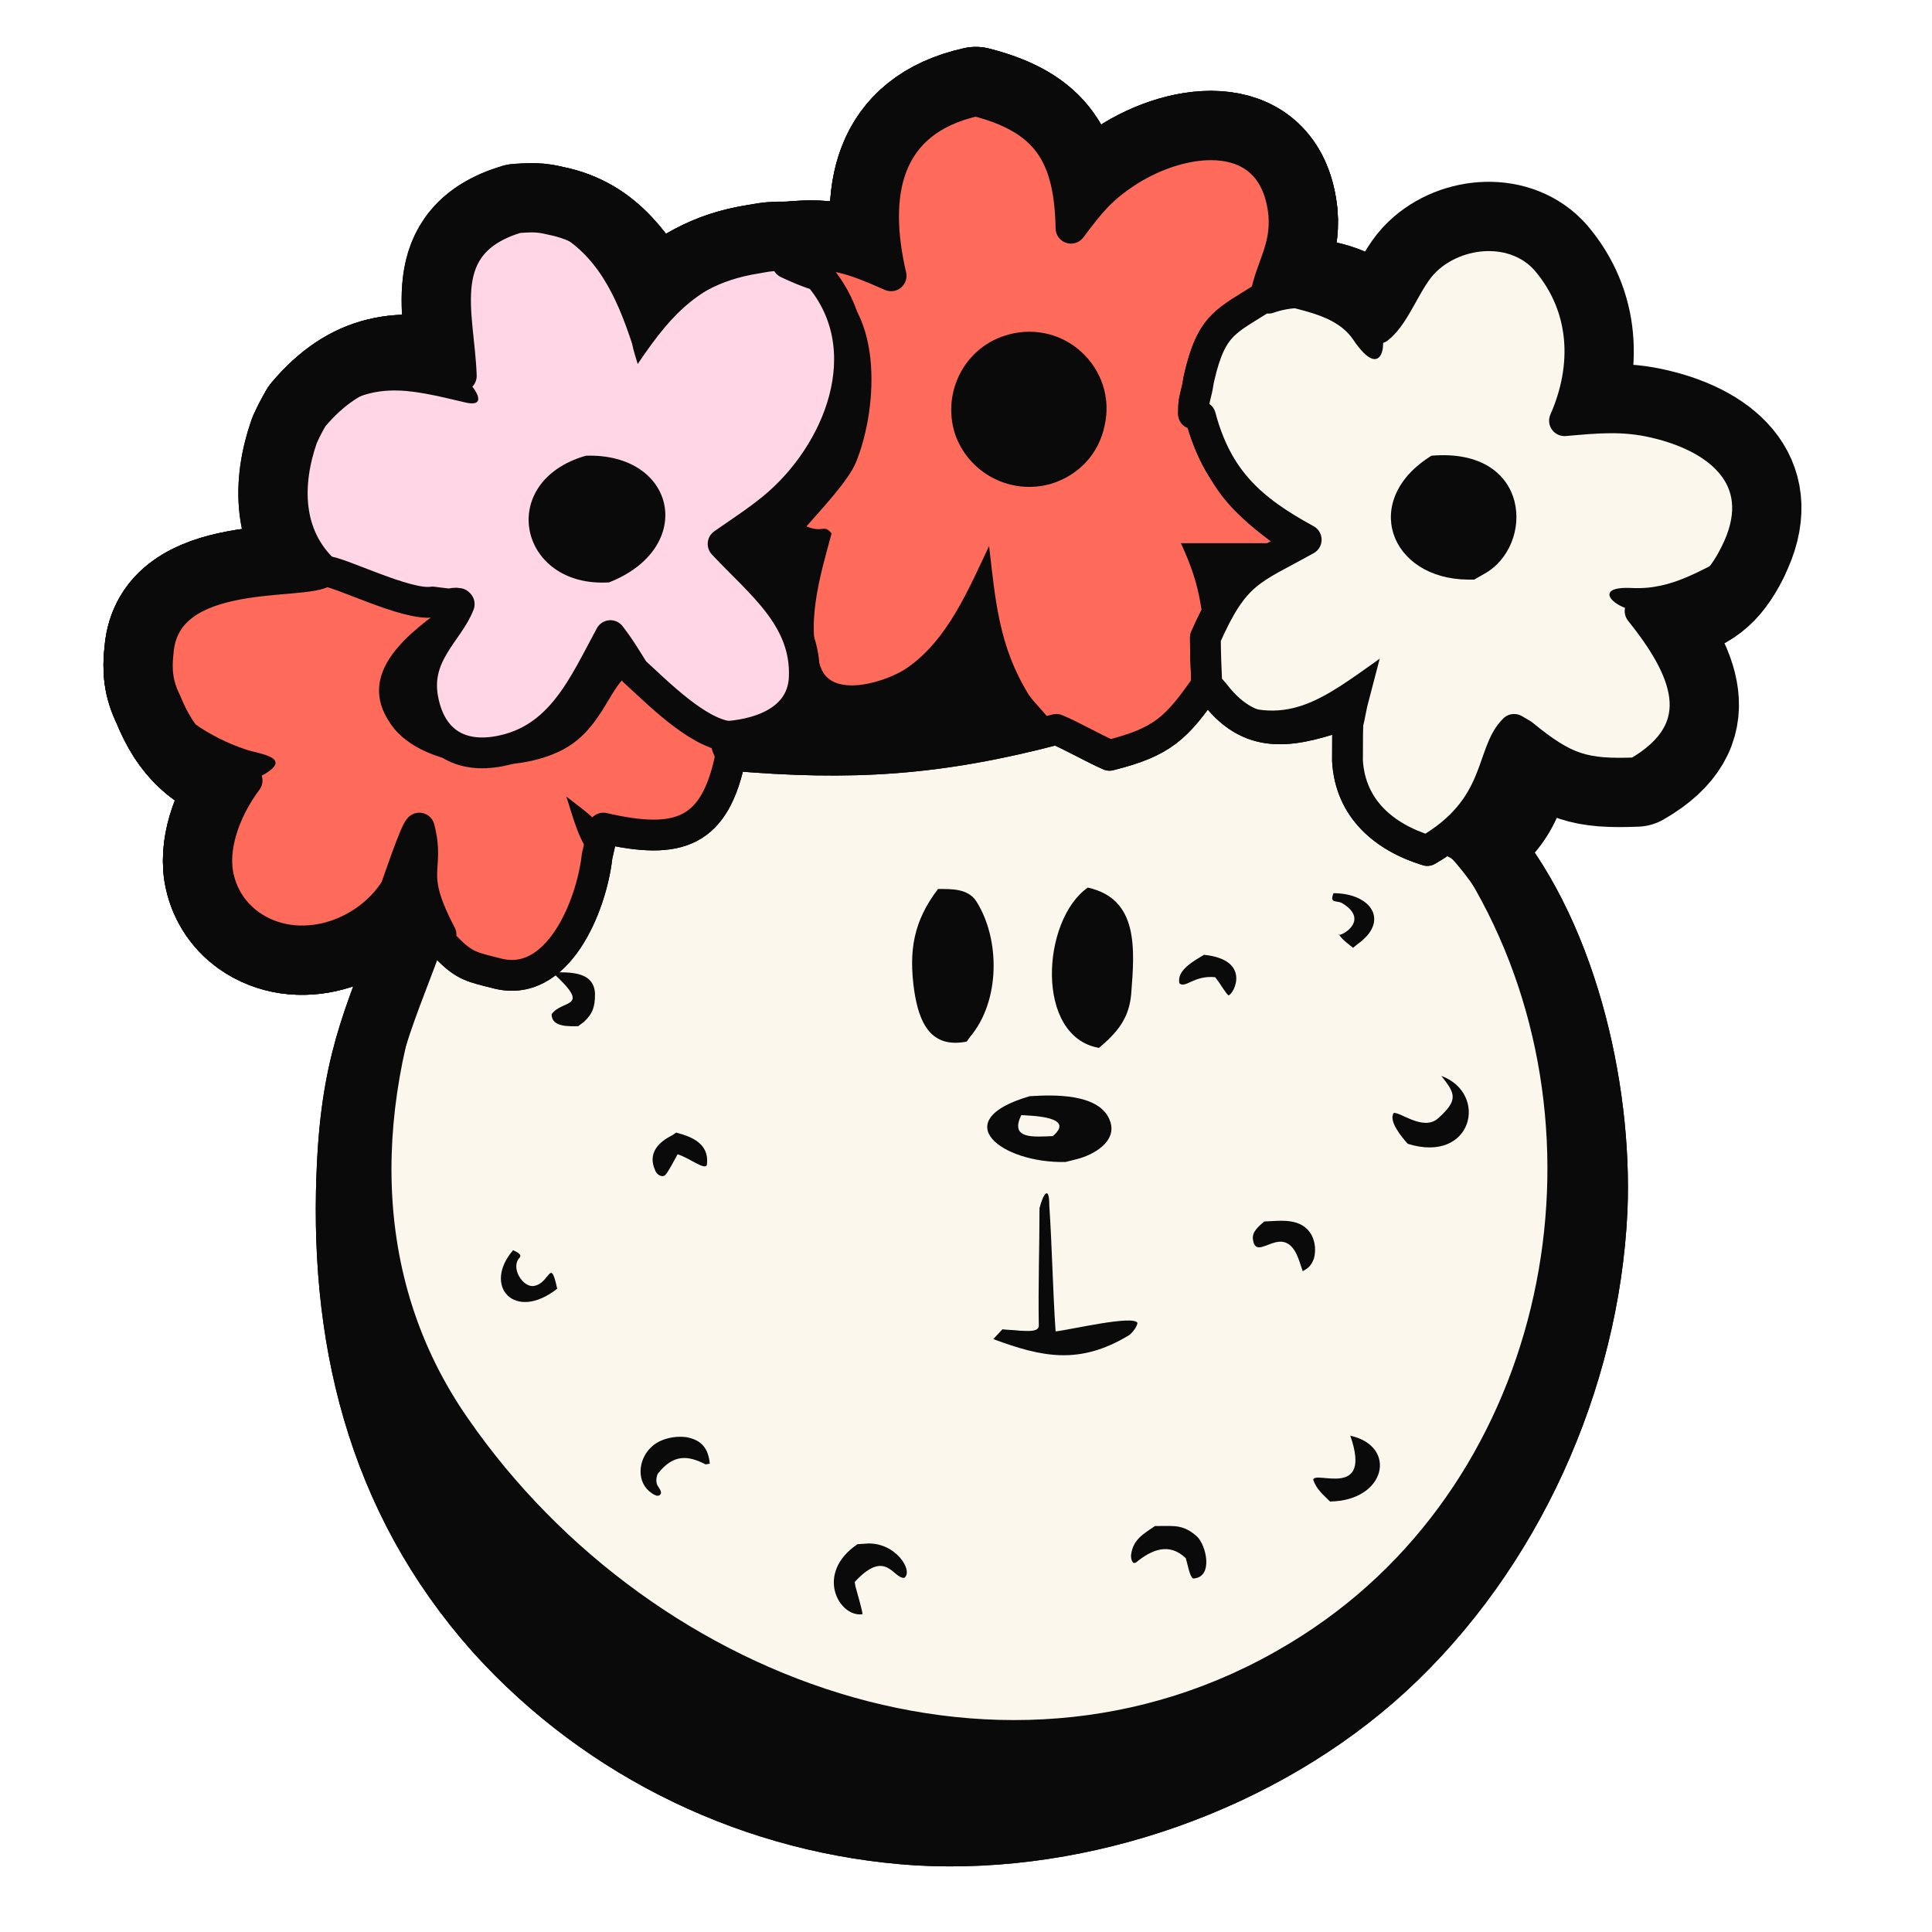
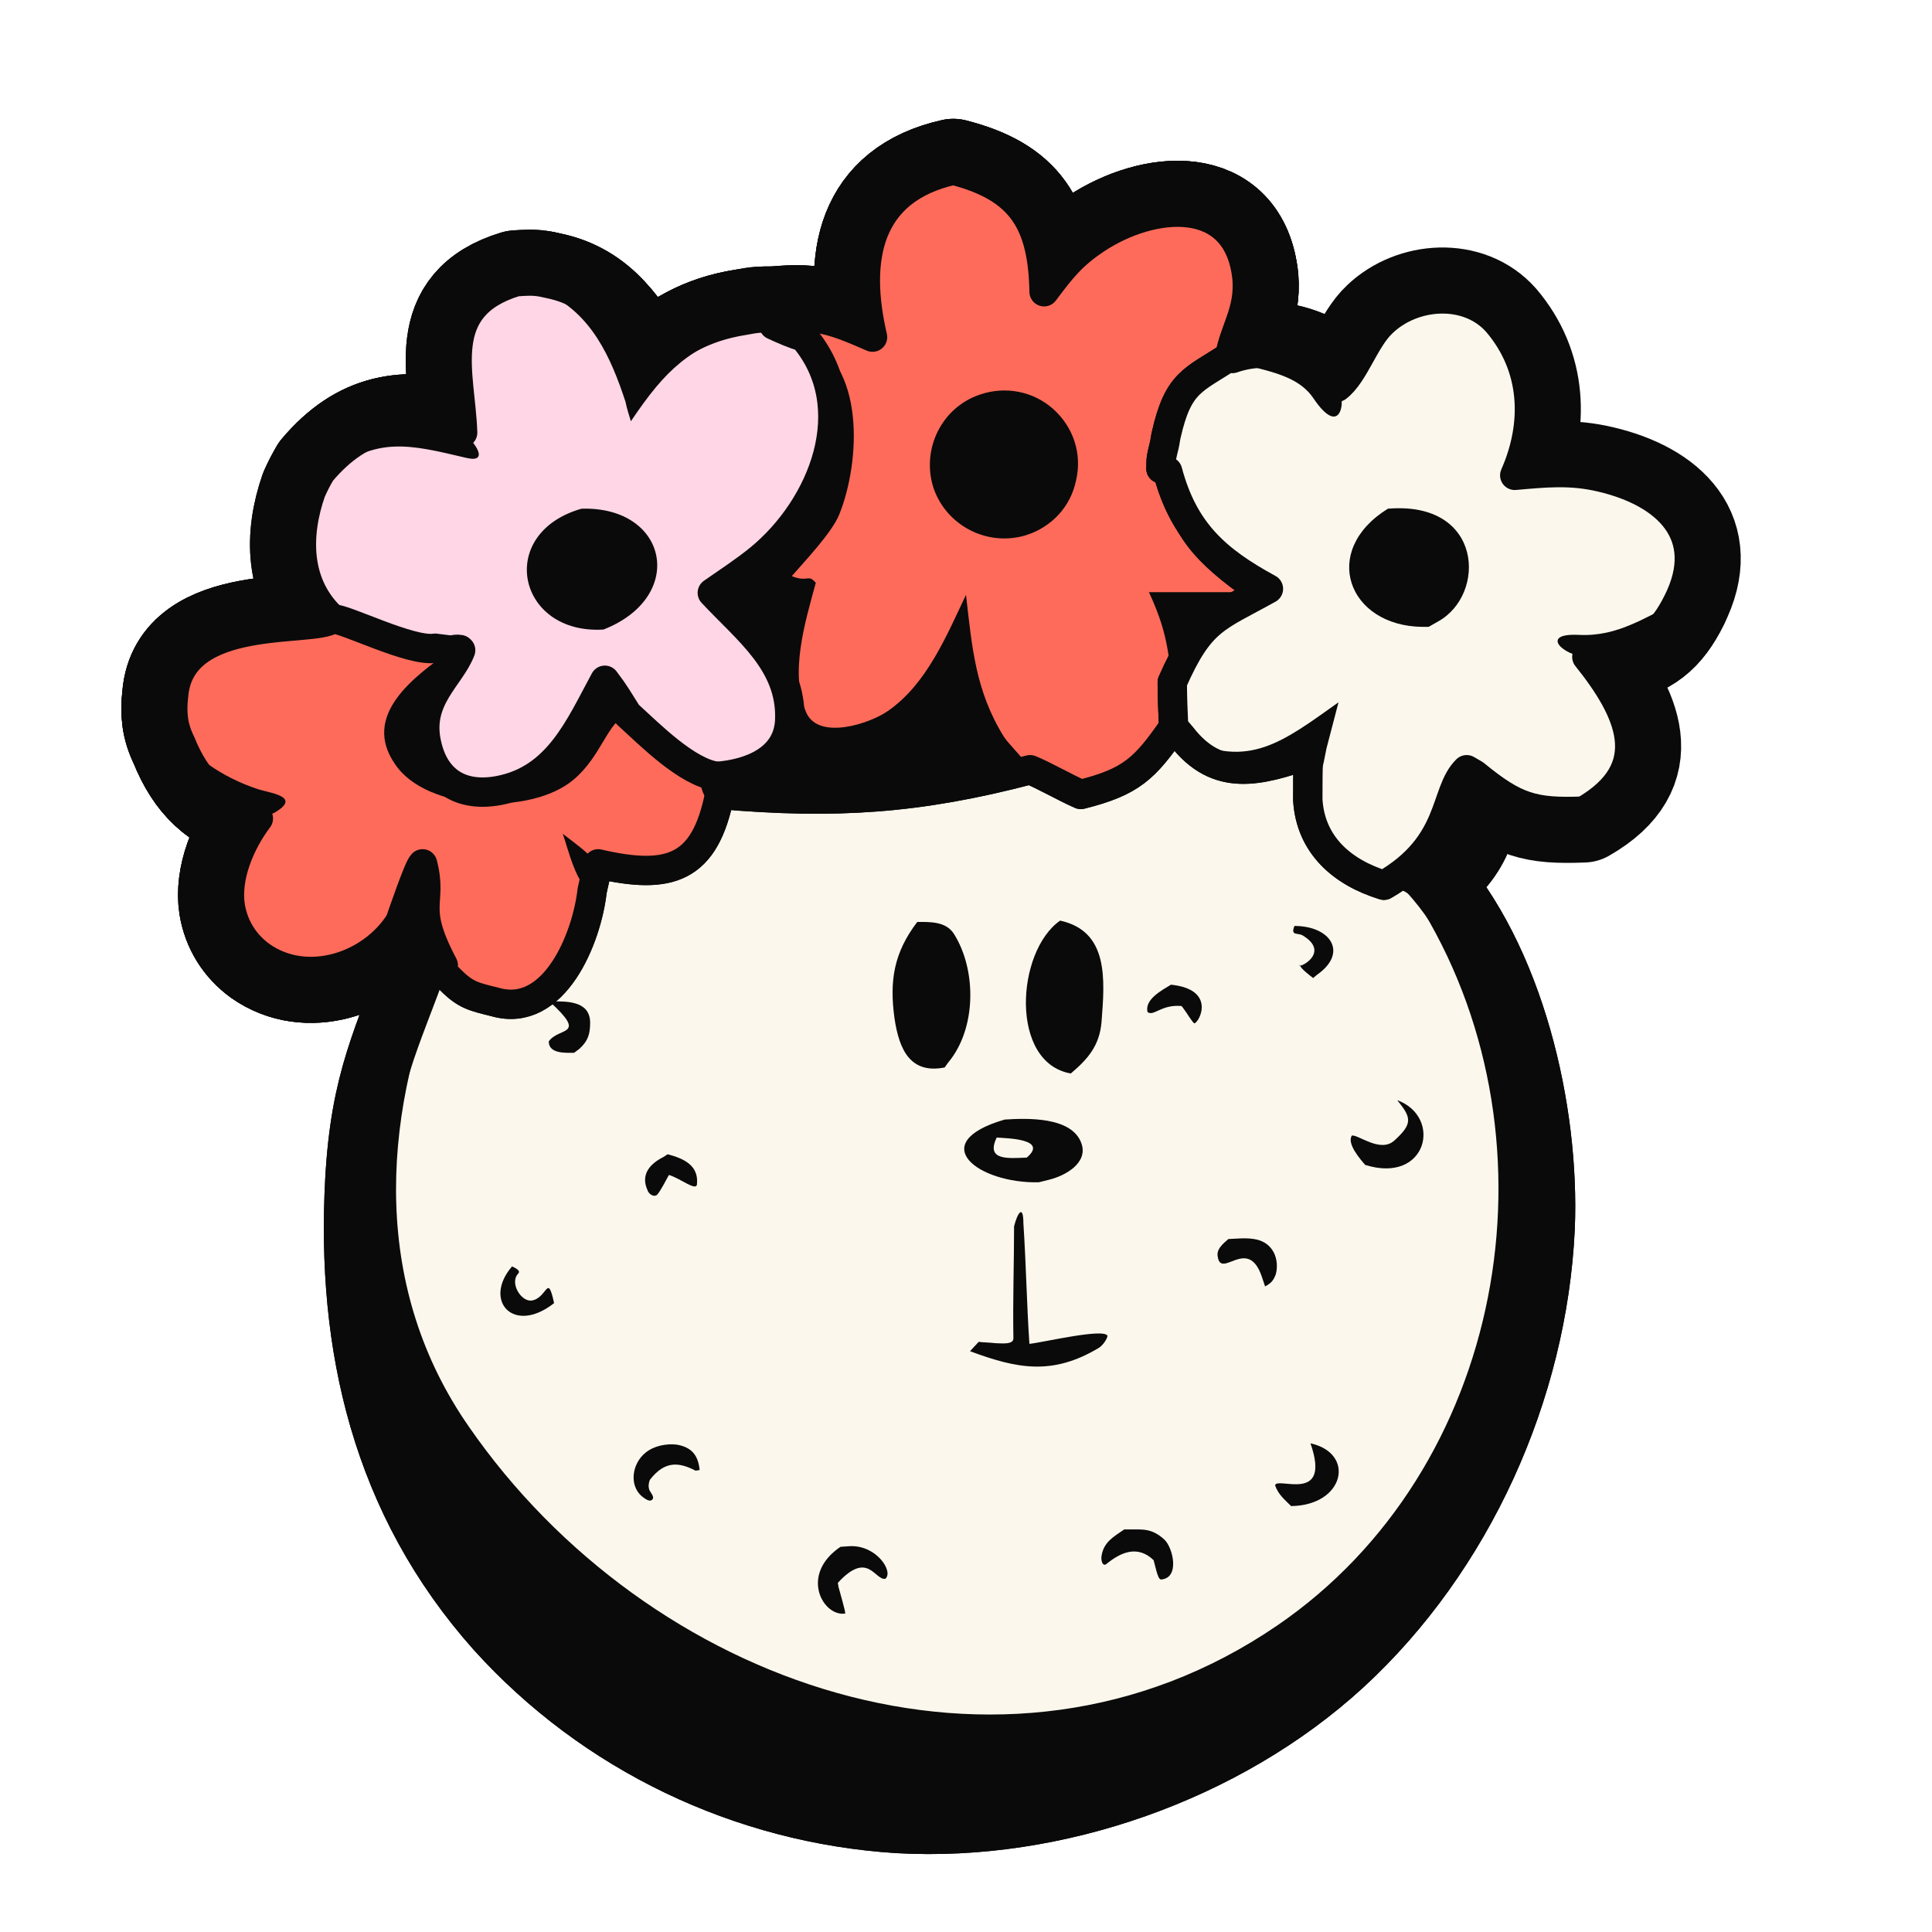
- <svg xmlns="http://www.w3.org/2000/svg" viewBox="497 436 276 276">
+ <svg xmlns="http://www.w3.org/2000/svg" viewBox="493.6 424.9 289.4 289.4">
  <g data-outlined="1" fill="#0a0a0a" stroke="#0a0a0a" stroke-width="15.4" stroke-linejoin="round">
    <path d="M624.3 475.4C621.6 463.8 623.4 453.3 636.4 450.4C646.6 453 649.8 458.2 650 468.6C652.7 465 654.2 463.1 657.8 460.7C666.1 455.2 679.1 453.8 680.4 466.6C680.8 471.5 678.5 474.3 677.8 478.3C672.3 481.9 670.1 482.1 668.3 490C668.2 490.4 668.1 491.2 668 491.6C667.6 493.3 667.5 493.4 667.5 495.1L668.5 495.5C670.9 504.5 675.7 508.8 683.6 513.1C675.7 517.5 673.4 517.6 669.2 527.1C669.2 529.3 669.3 531.6 669.4 533.8L670.6 535.2C676 542.2 682.3 540.4 689.6 537.9C689.5 540.3 689.5 542.2 689.5 544.7C689.9 551.5 694.7 555.6 700.9 557.5C711.5 551.4 709.8 543.6 713.3 540.2L714.5 540.9C713.1 549 712.6 551.9 705.8 556.9C717.4 569.6 722.5 591.8 721.8 608.7C720.7 632.2 710 656 692.6 672C675.8 687.4 651.1 696.1 628.3 694.8C606.1 693.4 585.2 683.4 570.3 666.9C553.9 648.5 548.7 626.1 550 601.9C550.8 587.2 554.1 581.7 558.6 569.1C556.8 567.1 555.1 565.1 553.5 563C549.2 569.8 539.5 572.9 532.7 568.1C530.2 566.3 528.6 563.7 528.1 560.7C527.4 556.2 529.6 551.1 532.3 547.5L532.1 546.8C526.2 544.9 523 541.9 520.7 536.2C519.5 533.8 519.3 531.7 519.6 529.1C520.6 516.6 540.7 519.8 543.4 517.6C537.9 512.5 537.9 505.1 540.2 498.5C540.7 497.4 541.1 496.6 541.7 495.6C547.8 488.4 554.2 487.5 562.9 489.7C562.6 480.8 558.7 470.8 570.9 467.1C572.4 467 573.5 466.9 575 467.2L575.9 467.4C583.3 468.9 586.6 474.5 590.1 480.3C594.9 476.4 598.7 473.9 605 472.9C607.1 472.5 607.5 472.5 609.7 472.5C615.9 471.9 618.6 472.9 624.3 475.4Z" />
    <path d="M624.3 475.4C621.6 463.8 623.4 453.3 636.4 450.4C646.6 453 649.8 458.2 650 468.6C652.7 465 654.2 463.1 657.8 460.7C666.1 455.2 679.1 453.8 680.4 466.6C680.8 471.5 678.5 474.3 677.8 478.3C672.3 481.9 670.1 482.1 668.3 490C668.2 490.4 668.1 491.2 668 491.6C667.6 493.3 667.5 493.4 667.5 495.1L668.5 495.5C670.9 504.5 675.7 508.8 683.6 513.1C675.7 517.5 673.4 517.6 669.2 527.1C669.2 529.3 669.3 531.6 669.4 533.8C665.1 540 663.1 542 655.5 543.9C653 542.8 649.9 541 647.9 540.2C631.1 544.6 618.7 545.4 601.4 543.9C599.2 555 594 556.8 583.2 554.3C582.9 555.7 582.6 556.9 582.3 558.3C581.5 565.5 576.6 577.5 567.8 575C564.6 574.2 563.4 574 561.1 571.7L560.4 571C560.2 570.8 560 570.6 559.8 570.4L560 569.5C555.2 560.4 558.5 560.4 556.9 554.3C556.3 554.8 553.9 561.9 553.5 563C549.2 569.8 539.5 572.9 532.7 568.1C530.2 566.3 528.6 563.7 528.1 560.7C527.4 556.2 529.6 551.1 532.3 547.5L532.1 546.8C526.2 544.9 523 541.9 520.7 536.2C519.5 533.8 519.3 531.7 519.6 529.1C520.6 516.6 540.7 519.8 543.4 517.6C537.9 512.5 537.9 505.1 540.2 498.5C540.7 497.4 541.1 496.6 541.7 495.6C547.8 488.4 554.2 487.5 562.9 489.7C562.6 480.8 558.7 470.8 570.9 467.1C572.4 467 573.5 466.9 575 467.2L575.9 467.4C583.3 468.9 586.6 474.5 590.1 480.3C594.9 476.4 598.7 473.9 605 472.9C607.1 472.5 607.5 472.5 609.7 472.5C615.9 471.9 618.6 472.9 624.3 475.4Z" />
    <path d="M624.3 475.4C621.6 463.8 623.4 453.3 636.4 450.4C646.6 453 649.8 458.2 650 468.6C652.7 465 654.2 463.1 657.8 460.7C666.1 455.2 679.1 453.8 680.4 466.6C680.8 471.5 678.5 474.3 677.8 478.3C672.3 481.9 670.1 482.1 668.3 490C668.2 490.4 668.1 491.2 668 491.6C667.6 493.3 667.5 493.4 667.5 495.1L668.5 495.5C670.9 504.5 675.7 508.8 683.6 513.1C675.7 517.5 673.4 517.6 669.2 527.1C669.2 529.3 669.3 531.6 669.4 533.8C665.1 540 663.1 542 655.5 543.9C653 542.8 649.9 541 647.9 540.2C631.1 544.6 618.7 545.4 601.4 543.9C600.7 542 600.7 542.9 601 541.2C606.1 540.8 611.7 538.6 611.9 532.7C612.2 524.2 605.5 519.3 600.3 513.7C602.6 512.1 605.2 510.4 607.4 508.6C616.9 500.8 622.9 485.9 614 475.4C612.4 474.9 611 474.3 609.5 473.6C609.9 473.1 610 473.1 609.7 472.5C615.9 471.9 618.6 472.9 624.3 475.4Z" />
    <path d="M614 475.4C623.3 479.3 622.5 494.1 619.3 502C618.2 504.7 614.2 508.9 612.2 511.2C614.7 512.2 614.6 510.8 615.8 512.2C614.2 518.1 611.8 525.8 614.4 531.7C616.3 535.8 623.9 533.3 626.6 531.4C632.4 527.4 635.4 520.1 638.3 514C639.2 521.8 639.7 528.4 644 535.3C644.8 536.5 647.7 539.3 647.9 540.2C631.1 544.6 618.7 545.4 601.4 543.9C600.7 542 600.7 542.9 601 541.2C606.1 540.8 611.7 538.6 611.9 532.7C612.2 524.2 605.5 519.3 600.3 513.7C602.6 512.1 605.2 510.4 607.4 508.6C616.9 500.8 622.9 485.9 614 475.4Z" />
    <path d="M667.5 495.1L668.5 495.5C670.9 504.5 675.7 508.8 683.6 513.1C675.7 517.5 673.4 517.6 669.2 527.1C668.5 521.5 668.1 518.8 665.7 513.6L678.9 513.6C672.1 508.6 667.9 503.9 667.5 495.1Z" />
    <path d="M640.4 484C644.2 482.7 648.4 483.5 651.4 486.2C654.4 488.9 655.7 492.9 654.8 496.8C654 500.8 651.1 503.9 647.2 505.1C641.4 506.8 635.3 503.6 633.4 497.9C631.6 492.1 634.7 485.9 640.4 484Z" />
    <path d="M543.4 517.6C545.2 517.5 555.1 522.6 558.8 522C558.7 522 561.2 522.3 561.2 522.3C561.7 522.2 562 522.1 562.5 522.2L562.6 522.3C561.1 526.3 556 529.6 557.5 536.3C558.7 541.9 562.7 544.4 568.4 543.3C577.2 541.6 580.4 533.8 584.2 526.8C585.8 528.9 586.2 529.7 587.6 531.9C590.9 534.9 596.5 540.6 601 541.2C600.7 542.9 600.7 542 601.4 543.9C599.2 555 594 556.8 583.2 554.3C582.9 555.7 582.6 556.9 582.3 558.3C581.5 565.5 576.6 577.5 567.8 575C564.6 574.2 563.4 574 561.1 571.7L560.4 571C560.2 570.8 560 570.6 559.8 570.4L560 569.5C555.2 560.4 558.5 560.4 556.9 554.3C556.3 554.8 553.9 561.9 553.5 563C549.2 569.8 539.5 572.9 532.7 568.1C530.2 566.3 528.6 563.7 528.1 560.7C527.4 556.2 529.6 551.1 532.3 547.5L532.1 546.8C526.2 544.9 523 541.9 520.7 536.2C519.5 533.8 519.3 531.7 519.6 529.1C520.6 516.6 540.7 519.8 543.4 517.6Z" />
    <path d="M561.2 522.3C561.7 522.2 562 522.1 562.5 522.2L562.6 522.3C561.1 526.3 556 529.6 557.5 536.3C558.7 541.9 562.7 544.4 568.4 543.3C577.2 541.6 580.4 533.8 584.2 526.8C585.8 528.9 586.2 529.7 587.6 531.9C584.6 533 583.7 538.2 579.5 541.7C573.1 547.1 557.5 546.4 552.8 539.4C547.7 532.1 555.5 526.3 561.2 522.3Z" />
    <path d="M520.7 536.2C522.5 536.7 523 538 524.8 539.4C527.1 541 529.5 542.2 532.2 543.1C534 543.7 539 544.2 534.6 546.7C534 547 532.8 546.8 532.1 546.8C526.2 544.9 523 541.9 520.7 536.2Z" />
    <path d="M575 467.2L575.9 467.4C583.3 468.9 586.6 474.5 590.1 480.3C594.9 476.4 598.7 473.9 605 472.9L605.9 473.8C596.7 477.2 593.5 480 588.1 488C587.8 487 587.5 486.1 587.3 485.1C585.1 478.4 582.2 471.9 575.5 468.8L574.7 468.4L575 467.2Z" />
    <path d="M541.7 495.6C547.8 488.4 554.2 487.5 562.9 489.7C564.7 491 567 494.3 563.5 493.5C555 491.5 549.9 490.1 542.6 496.1L541.7 495.6Z" />
    <path d="M580.7 501.1C593.7 500.7 596.5 514.3 584 519.2C571.1 520 567.8 504.8 580.7 501.1Z" />
    <path d="M700.9 557.5C711.5 551.4 709.8 543.6 713.3 540.2L714.5 540.9C713.1 549 712.6 551.9 705.8 556.9C717.4 569.6 722.5 591.8 721.8 608.7C720.7 632.2 710 656 692.6 672C675.8 687.4 651.1 696.1 628.3 694.8C606.1 693.4 585.2 683.4 570.3 666.9C553.9 648.5 548.7 626.1 550 601.9C550.8 587.2 554.1 581.7 558.6 569.1C556.8 567.1 555.1 565.1 553.5 563C553.9 561.9 556.3 554.8 556.9 554.3C558.5 560.4 555.2 560.4 560 569.5L559.8 570.4C550.5 593.1 549.5 618.1 563.9 638.7C590.5 677.1 643.8 696.5 684.9 668.4C719 645.1 727.7 596.3 706.8 561.4C705.2 558.8 703.9 558 700.9 557.5Z" />
    <path d="M652.4 562.8C659.7 564.4 659.1 571.6 658.6 578C658.3 581.5 656.6 583.5 654 585.7C644.8 584.1 645.8 567.4 652.4 562.8Z" />
    <path d="M631 563C632.9 563 635.3 562.9 636.5 564.8C639.9 570.2 639.9 579 635.6 584.1L635.1 584.8C630 585.8 628.3 582.2 627.6 577.5C626.8 571.8 627.5 567.6 631 563Z" />
    <path d="M644.1 592.6C647.3 592.4 654.2 592.1 655.6 596.2C656.6 599.1 653.2 601 650.8 601.6L649.2 602C640.1 602.2 632.1 596.1 644.1 592.6Z" />
    <path d="M645.5 608.6C646 606.6 646.9 605.2 646.9 608.2C647.3 614.2 647.4 620.4 647.8 626.2C649.8 626 659 623.8 659.5 625C659.4 625.6 658.7 626.5 658.2 626.8C651.2 631 645.9 629.9 638.9 627.3L640.2 625.9C641.1 626 641.9 626 642.7 626.1C643.5 626.1 645.5 626.4 645.4 625.3C645.3 619.8 645.5 614.1 645.5 608.6Z" />
    <path d="M702.9 589.7C709.7 592.2 707.4 602.3 698.1 599.4C697.4 598.6 695.3 596.2 696.1 595C697 594.8 700.3 597.6 702.4 595.8C705.3 593.2 705 592.3 702.9 589.7Z" />
    <path d="M693.9 482.9C696.5 480.9 698 475.7 700.7 473.2C705.3 468.8 713.5 468.2 717.9 473.2C723.6 479.9 723.9 488.4 720.5 496.1C725.1 495.7 728.9 495.3 733.5 496.4C743.3 498.7 750 505 744.9 515.1C742.6 519.7 740.1 521.7 735 522.7L731.3 523.3C737.7 531.3 742 540 730.8 546.4C723.3 546.7 720.6 545.9 714.5 540.9L713.3 540.2C709.8 543.6 711.5 551.4 700.9 557.5C694.7 555.6 689.9 551.5 689.5 544.7C689.5 542.2 689.5 540.3 689.6 537.9C682.3 540.4 676 542.2 670.6 535.2L669.4 533.8C669.3 531.6 669.2 529.3 669.2 527.1C673.4 517.6 675.7 517.5 683.6 513.1C675.7 508.8 670.9 504.5 668.5 495.5L667.5 495.1C667.5 493.4 667.6 493.3 668 491.6C668.1 491.2 668.2 490.4 668.3 490C670.1 482.1 672.3 481.9 677.8 478.3L678.2 478.6C681.9 477.3 686 477.6 689.6 479.3C691.1 480.1 692.2 481.2 693.4 482.4L693.9 482.9Z" />
    <path d="M670.6 535.2L671 535.4C680.6 540.3 685.9 535.9 694.1 530.1C693.5 532.4 692.9 534.7 692.3 537L691.9 539C691.1 542.1 691.6 542.2 689.5 544.7C689.5 542.2 689.5 540.3 689.6 537.9C682.3 540.4 676 542.2 670.6 535.2Z" />
    <path d="M678.2 478.6C681.9 477.3 686 477.6 689.6 479.3C691.1 480.1 692.2 481.2 693.4 482.4L693.9 482.9C695.3 483.9 694.8 491.2 690.3 484.5C687.3 480.1 680.4 480.4 678.2 478.6Z" />
    <path d="M731.3 523.3C727.8 523.2 724.1 519.7 730.1 520C736 520.3 740 517.3 744.9 515.1C742.6 519.7 740.1 521.7 735 522.7L731.3 523.3Z" />
    <path d="M701.5 501.1C715.8 499.9 716.3 514 709 518L707.6 518.8L706.7 518.8C695.5 518.7 691.3 507.4 701.5 501.1Z" />
  </g>
  <path stroke="#0a0a0a" stroke-width="4.4" stroke-linejoin="round" fill="#fbf7ec" d="M624.3 475.4C621.6 463.8 623.4 453.3 636.4 450.4C646.6 453 649.8 458.2 650 468.6C652.7 465 654.2 463.1 657.8 460.7C666.1 455.2 679.1 453.8 680.4 466.6C680.8 471.5 678.5 474.3 677.8 478.3C672.3 481.9 670.1 482.1 668.3 490C668.2 490.4 668.1 491.2 668 491.6C667.6 493.3 667.5 493.4 667.5 495.1L668.5 495.5C670.9 504.5 675.7 508.8 683.6 513.1C675.7 517.5 673.4 517.6 669.2 527.1C669.2 529.3 669.3 531.6 669.4 533.8L670.6 535.2C676 542.2 682.3 540.4 689.6 537.9C689.5 540.3 689.5 542.2 689.5 544.7C689.9 551.5 694.7 555.6 700.9 557.5C711.5 551.4 709.8 543.6 713.3 540.2L714.5 540.9C713.1 549 712.6 551.9 705.8 556.9C717.4 569.6 722.5 591.8 721.8 608.7C720.7 632.2 710 656 692.6 672C675.8 687.4 651.1 696.1 628.3 694.8C606.1 693.4 585.2 683.4 570.3 666.9C553.9 648.5 548.7 626.1 550 601.9C550.8 587.2 554.1 581.7 558.6 569.1C556.8 567.1 555.1 565.1 553.5 563C549.2 569.8 539.5 572.9 532.7 568.1C530.2 566.3 528.6 563.7 528.1 560.7C527.4 556.2 529.6 551.1 532.3 547.5L532.1 546.8C526.2 544.9 523 541.9 520.7 536.2C519.5 533.8 519.3 531.7 519.6 529.1C520.6 516.6 540.7 519.8 543.4 517.6C537.9 512.5 537.9 505.1 540.2 498.5C540.7 497.4 541.1 496.6 541.7 495.6C547.8 488.4 554.2 487.5 562.9 489.7C562.6 480.8 558.7 470.8 570.9 467.1C572.4 467 573.5 466.9 575 467.2L575.9 467.4C583.3 468.9 586.6 474.5 590.1 480.3C594.9 476.4 598.7 473.9 605 472.9C607.1 472.5 607.5 472.5 609.7 472.5C615.9 471.9 618.6 472.9 624.3 475.4Z" />
  <path stroke="#0a0a0a" stroke-width="4.4" stroke-linejoin="round" fill="#ffd6e5" d="M624.3 475.4C621.6 463.8 623.4 453.3 636.4 450.4C646.6 453 649.8 458.2 650 468.6C652.7 465 654.2 463.1 657.8 460.7C666.1 455.2 679.1 453.8 680.4 466.6C680.8 471.5 678.5 474.3 677.8 478.3C672.3 481.9 670.1 482.1 668.3 490C668.2 490.4 668.1 491.2 668 491.6C667.6 493.3 667.5 493.4 667.5 495.1L668.5 495.5C670.9 504.5 675.7 508.8 683.6 513.1C675.7 517.5 673.4 517.6 669.2 527.1C669.2 529.3 669.3 531.6 669.4 533.8C665.1 540 663.1 542 655.5 543.9C653 542.8 649.9 541 647.9 540.2C631.1 544.6 618.7 545.4 601.4 543.9C599.2 555 594 556.8 583.2 554.3C582.9 555.7 582.6 556.9 582.3 558.3C581.5 565.5 576.6 577.5 567.8 575C564.6 574.2 563.4 574 561.1 571.7L560.4 571C560.2 570.8 560 570.6 559.8 570.4L560 569.5C555.2 560.4 558.5 560.4 556.9 554.3C556.3 554.8 553.9 561.9 553.5 563C549.2 569.8 539.5 572.9 532.7 568.1C530.2 566.3 528.6 563.7 528.1 560.7C527.4 556.2 529.6 551.1 532.3 547.5L532.1 546.8C526.2 544.9 523 541.9 520.7 536.2C519.5 533.8 519.3 531.7 519.6 529.1C520.6 516.6 540.7 519.8 543.4 517.6C537.9 512.5 537.9 505.1 540.2 498.5C540.7 497.4 541.1 496.6 541.7 495.6C547.8 488.4 554.2 487.5 562.9 489.7C562.6 480.8 558.7 470.8 570.9 467.1C572.4 467 573.5 466.9 575 467.2L575.9 467.4C583.3 468.9 586.6 474.5 590.1 480.3C594.9 476.4 598.7 473.9 605 472.9C607.1 472.5 607.5 472.5 609.7 472.5C615.9 471.9 618.6 472.9 624.3 475.4Z" />
  <path stroke="#0a0a0a" stroke-width="4.4" stroke-linejoin="round" fill="#ff6b5a" d="M624.3 475.4C621.6 463.8 623.4 453.3 636.4 450.4C646.6 453 649.8 458.2 650 468.6C652.7 465 654.2 463.1 657.8 460.7C666.1 455.2 679.1 453.8 680.4 466.6C680.8 471.5 678.5 474.3 677.8 478.3C672.3 481.9 670.1 482.1 668.3 490C668.2 490.4 668.1 491.2 668 491.6C667.6 493.3 667.5 493.4 667.5 495.1L668.5 495.5C670.9 504.5 675.7 508.8 683.6 513.1C675.7 517.5 673.4 517.6 669.2 527.1C669.2 529.3 669.3 531.6 669.4 533.8C665.1 540 663.1 542 655.5 543.9C653 542.8 649.9 541 647.9 540.2C631.1 544.6 618.7 545.4 601.4 543.9C600.7 542 600.7 542.9 601 541.2C606.1 540.8 611.7 538.6 611.9 532.7C612.2 524.2 605.5 519.3 600.3 513.7C602.6 512.1 605.2 510.4 607.4 508.6C616.9 500.8 622.9 485.9 614 475.4C612.4 474.9 611 474.3 609.5 473.6C609.9 473.1 610 473.1 609.7 472.5C615.9 471.9 618.6 472.9 624.3 475.4Z" />
  <path fill="#0a0a0a" d="M614 475.4C623.3 479.3 622.5 494.1 619.3 502C618.2 504.7 614.2 508.9 612.2 511.2C614.7 512.2 614.6 510.8 615.8 512.2C614.2 518.1 611.8 525.8 614.4 531.7C616.3 535.8 623.9 533.3 626.6 531.4C632.4 527.4 635.4 520.1 638.3 514C639.2 521.8 639.7 528.4 644 535.3C644.8 536.5 647.7 539.3 647.9 540.2C631.1 544.6 618.7 545.4 601.4 543.9C600.7 542 600.7 542.9 601 541.2C606.1 540.8 611.7 538.6 611.9 532.7C612.2 524.2 605.5 519.3 600.3 513.7C602.6 512.1 605.2 510.4 607.4 508.6C616.9 500.8 622.9 485.9 614 475.4Z" />
  <path fill="#0a0a0a" d="M667.5 495.1L668.5 495.5C670.9 504.5 675.7 508.8 683.6 513.1C675.7 517.5 673.4 517.6 669.2 527.1C668.5 521.5 668.1 518.8 665.7 513.6L678.9 513.6C672.1 508.6 667.9 503.9 667.5 495.1Z" />
  <path fill="#0a0a0a" d="M640.4 484C644.2 482.7 648.4 483.5 651.4 486.2C654.4 488.9 655.7 492.9 654.8 496.8C654 500.8 651.1 503.9 647.2 505.1C641.4 506.8 635.3 503.6 633.4 497.9C631.6 492.1 634.7 485.9 640.4 484Z" />
  <path stroke="#0a0a0a" stroke-width="4.4" stroke-linejoin="round" fill="#ff6b5a" d="M543.4 517.6C545.2 517.5 555.1 522.6 558.8 522C558.7 522 561.2 522.3 561.2 522.3C561.7 522.2 562 522.1 562.5 522.2L562.6 522.3C561.1 526.3 556 529.6 557.5 536.3C558.7 541.9 562.7 544.4 568.4 543.3C577.2 541.6 580.4 533.8 584.2 526.8C585.8 528.9 586.2 529.7 587.6 531.9C590.9 534.9 596.5 540.6 601 541.2C600.7 542.9 600.7 542 601.4 543.9C599.2 555 594 556.8 583.2 554.3C582.9 555.7 582.6 556.9 582.3 558.3C581.5 565.5 576.6 577.5 567.8 575C564.6 574.2 563.4 574 561.1 571.7L560.4 571C560.2 570.8 560 570.6 559.8 570.4L560 569.5C555.2 560.4 558.5 560.4 556.9 554.3C556.3 554.8 553.9 561.9 553.5 563C549.2 569.8 539.5 572.9 532.7 568.1C530.2 566.3 528.6 563.7 528.1 560.7C527.4 556.2 529.6 551.1 532.3 547.5L532.1 546.8C526.2 544.9 523 541.9 520.7 536.2C519.5 533.8 519.3 531.7 519.6 529.1C520.6 516.6 540.7 519.8 543.4 517.6Z" />
  <path fill="#0a0a0a" d="M561.2 522.3C561.7 522.2 562 522.1 562.5 522.2L562.6 522.3C561.1 526.3 556 529.6 557.5 536.3C558.7 541.9 562.7 544.4 568.4 543.3C577.2 541.6 580.4 533.8 584.2 526.8C585.8 528.9 586.2 529.7 587.6 531.9C584.6 533 583.7 538.2 579.5 541.7C573.1 547.1 557.5 546.4 552.8 539.4C547.7 532.1 555.5 526.3 561.2 522.3Z" />
  <path fill="#0a0a0a" d="M520.7 536.2C522.5 536.7 523 538 524.8 539.4C527.1 541 529.5 542.2 532.2 543.1C534 543.7 539 544.2 534.6 546.7C534 547 532.8 546.8 532.1 546.8C526.2 544.9 523 541.9 520.7 536.2Z" />
  <path fill="#0a0a0a" d="M577.9 549.8C580.5 551.8 580.9 552 583.2 554.3C582.9 555.7 582.6 556.9 582.3 558.3C580.1 558.2 578.6 551.7 577.9 549.8Z" />
  <path fill="#0a0a0a" d="M575 467.2L575.9 467.4C583.3 468.9 586.6 474.5 590.1 480.3C594.9 476.4 598.7 473.9 605 472.9L605.9 473.8C596.7 477.2 593.5 480 588.1 488C587.8 487 587.5 486.1 587.3 485.1C585.1 478.4 582.2 471.9 575.5 468.8L574.7 468.4L575 467.2Z" />
  <path fill="#0a0a0a" d="M541.7 495.6C547.8 488.4 554.2 487.5 562.9 489.7C564.7 491 567 494.3 563.5 493.5C555 491.5 549.9 490.1 542.6 496.1L541.7 495.6Z" />
  <path fill="#0a0a0a" d="M580.7 501.1C593.7 500.7 596.5 514.3 584 519.2C571.1 520 567.8 504.8 580.7 501.1Z" />
  <path fill="#0a0a0a" d="M700.9 557.5C711.5 551.4 709.8 543.6 713.3 540.2L714.5 540.9C713.1 549 712.6 551.9 705.8 556.9C717.4 569.6 722.5 591.8 721.8 608.7C720.7 632.2 710 656 692.6 672C675.8 687.4 651.1 696.1 628.3 694.8C606.1 693.4 585.2 683.4 570.3 666.9C553.9 648.5 548.7 626.1 550 601.9C550.8 587.2 554.1 581.7 558.6 569.1C556.8 567.1 555.1 565.1 553.5 563C553.9 561.9 556.3 554.8 556.9 554.3C558.5 560.4 555.2 560.4 560 569.5L559.8 570.4C550.5 593.1 549.5 618.1 563.9 638.7C590.5 677.1 643.8 696.5 684.9 668.4C719 645.1 727.7 596.3 706.8 561.4C705.2 558.8 703.9 558 700.9 557.5Z" />
  <path fill="#0a0a0a" d="M652.4 562.8C659.7 564.4 659.1 571.6 658.6 578C658.3 581.5 656.6 583.5 654 585.7C644.8 584.1 645.8 567.4 652.4 562.8Z" />
  <path fill="#0a0a0a" d="M631 563C632.9 563 635.3 562.9 636.5 564.8C639.9 570.2 639.9 579 635.6 584.1L635.1 584.8C630 585.8 628.3 582.2 627.6 577.5C626.8 571.8 627.5 567.6 631 563Z" />
  <path fill="#0a0a0a" d="M644.1 592.6C647.3 592.4 654.2 592.1 655.6 596.2C656.6 599.1 653.2 601 650.8 601.6L649.2 602C640.1 602.2 632.1 596.1 644.1 592.6Z" />
  <path fill="#fbf7ec" d="M642.9 595.3C644.4 595.4 650.7 595.5 647.4 598.3C644.7 598.4 641.2 598.8 642.9 595.3Z" />
  <path fill="#0a0a0a" d="M645.5 608.6C646 606.6 646.9 605.2 646.9 608.2C647.3 614.2 647.4 620.4 647.8 626.2C649.8 626 659 623.8 659.5 625C659.4 625.6 658.7 626.5 658.2 626.8C651.2 631 645.9 629.9 638.9 627.3L640.2 625.9C641.1 626 641.9 626 642.7 626.1C643.5 626.1 645.5 626.4 645.4 625.3C645.3 619.8 645.5 614.1 645.5 608.6Z" />
  <path fill="#0a0a0a" d="M619.5 656.6L621 656.5C625 656.4 627.5 660.4 626.2 661.4C624.6 661.6 623.6 657.1 619.1 662L619.2 662.6C619.4 663.4 620.3 666.4 620.2 666.6C616.9 667.1 613.3 660.8 619.5 656.6Z" />
  <path fill="#0a0a0a" d="M702.9 589.7C709.7 592.2 707.4 602.3 698.1 599.4C697.4 598.6 695.3 596.2 696.1 595C697 594.8 700.3 597.6 702.4 595.8C705.3 593.2 705 592.3 702.9 589.7Z" />
  <path fill="#0a0a0a" d="M662 654L662.7 654C664.8 654 666.1 653.8 668 655.5C669.3 656.7 670.4 661.3 667.5 661.5C667 661.5 666.6 659.2 666.4 658.6C664 656.3 661.5 657.4 659.3 659.2C658.7 659.6 658.5 658.5 658.6 658C658.9 655.9 660.4 655.1 662 654Z" />
  <path fill="#0a0a0a" d="M689.9 641.1C696.7 642.6 695 650.4 687 650.5C686 649.5 685.1 648.8 684.6 647.4C684.8 646 693.1 650.3 689.9 641.1Z" />
  <path fill="#0a0a0a" d="M597.8 645.2C595.3 643.9 593.2 643.7 591 646.5C590.8 646.8 590.7 647.5 590.8 647.8C590.8 648.3 591.6 648.9 591.4 649.4C591 650.1 590.1 649.3 589.7 649C587.8 647.3 588.3 644.1 590.3 642.5C591.5 641.5 593.4 641.1 595 641.3C597.3 641.7 598.2 643 598.4 645.1L597.8 645.2Z" />
  <path fill="#0a0a0a" d="M677.6 610.5C680 610.4 683 609.9 684.4 612.5C684.9 613.5 685 614.7 684.7 615.8C684.3 616.8 684 617.1 683.1 617.6L682.9 617L682.6 616.1C680.5 610 676.5 616.6 676 613.1C675.8 612 676.8 611.2 677.6 610.5Z" />
  <path fill="#0a0a0a" d="M575.9 574.9C578.3 574.9 581.9 574.7 582 578C582 579.8 581.7 580.8 580.4 582L579.6 582.6C578.4 582.6 575.8 582.8 575.8 580.9C577.3 578.7 581.7 580.2 575.9 574.9Z" />
  <path fill="#0a0a0a" d="M593.6 597.8C595.9 598.4 598.3 599.4 598 602.3C597.9 603.4 595.5 601.4 593.8 600.9C593.4 601.6 592.5 603.4 592 603.9C591.4 604.3 590.7 603.6 590.6 603.2C589.5 600.8 591 599.2 593 598.2L593.6 597.8Z" />
  <path fill="#0a0a0a" d="M570.3 614.6C570.7 614.8 571.7 615.2 571.2 615.7C569.9 617.1 571.7 620 573.3 619.7C575.6 619.3 575.6 615.5 576.6 620.1C570.5 624.9 565.9 619.7 570.3 614.6Z" />
  <path fill="#0a0a0a" d="M669 572.4C675.8 573.1 673.3 578 672.5 578.2C672.1 577.9 671.3 576.5 670.9 576L670.6 575.6C667.6 575.3 666.4 577.2 665.5 576.5C665 574.6 667.7 573.2 669 572.4Z" />
  <path fill="#0a0a0a" d="M687.5 563.6C692.9 563.6 695.6 567.6 690.9 570.9L690.3 571.4C689.9 571.1 688.3 569.9 688.3 569.4C687.7 570.2 693.2 567.7 688.7 565C687.9 564.6 686.9 565.1 687.5 563.6Z" />
  <path stroke="#0a0a0a" stroke-width="4.4" stroke-linejoin="round" fill="#fbf7ec" d="M693.9 482.9C696.5 480.9 698 475.7 700.7 473.2C705.3 468.8 713.5 468.2 717.9 473.2C723.6 479.9 723.9 488.4 720.5 496.1C725.1 495.7 728.9 495.3 733.5 496.4C743.3 498.7 750 505 744.9 515.1C742.6 519.7 740.1 521.7 735 522.7L731.3 523.3C737.7 531.3 742 540 730.8 546.4C723.3 546.7 720.6 545.9 714.5 540.9L713.3 540.2C709.8 543.6 711.5 551.4 700.9 557.5C694.7 555.6 689.9 551.5 689.5 544.7C689.5 542.2 689.5 540.3 689.6 537.9C682.3 540.4 676 542.2 670.6 535.2L669.4 533.8C669.3 531.6 669.2 529.3 669.2 527.1C673.4 517.6 675.7 517.5 683.6 513.1C675.7 508.8 670.9 504.5 668.5 495.5L667.5 495.1C667.5 493.4 667.6 493.3 668 491.6C668.1 491.2 668.2 490.4 668.3 490C670.1 482.1 672.3 481.9 677.8 478.3L678.2 478.6C681.9 477.3 686 477.6 689.6 479.3C691.1 480.1 692.2 481.2 693.4 482.4L693.9 482.9Z" />
  <path fill="#0a0a0a" d="M670.6 535.2L671 535.4C680.6 540.3 685.9 535.9 694.1 530.1C693.5 532.4 692.9 534.7 692.3 537L691.9 539C691.1 542.1 691.6 542.2 689.5 544.7C689.5 542.2 689.5 540.3 689.6 537.9C682.3 540.4 676 542.2 670.6 535.2Z" />
  <path fill="#0a0a0a" d="M678.2 478.6C681.9 477.3 686 477.6 689.6 479.3C691.1 480.1 692.2 481.2 693.4 482.4L693.9 482.9C695.3 483.9 694.8 491.2 690.3 484.5C687.3 480.1 680.4 480.4 678.2 478.6Z" />
  <path fill="#0a0a0a" d="M731.3 523.3C727.8 523.2 724.1 519.7 730.1 520C736 520.3 740 517.3 744.9 515.1C742.6 519.7 740.1 521.7 735 522.7L731.3 523.3Z" />
  <path fill="#0a0a0a" d="M701.5 501.1C715.8 499.9 716.3 514 709 518L707.6 518.8L706.7 518.8C695.5 518.7 691.3 507.4 701.5 501.1Z" />
</svg>
